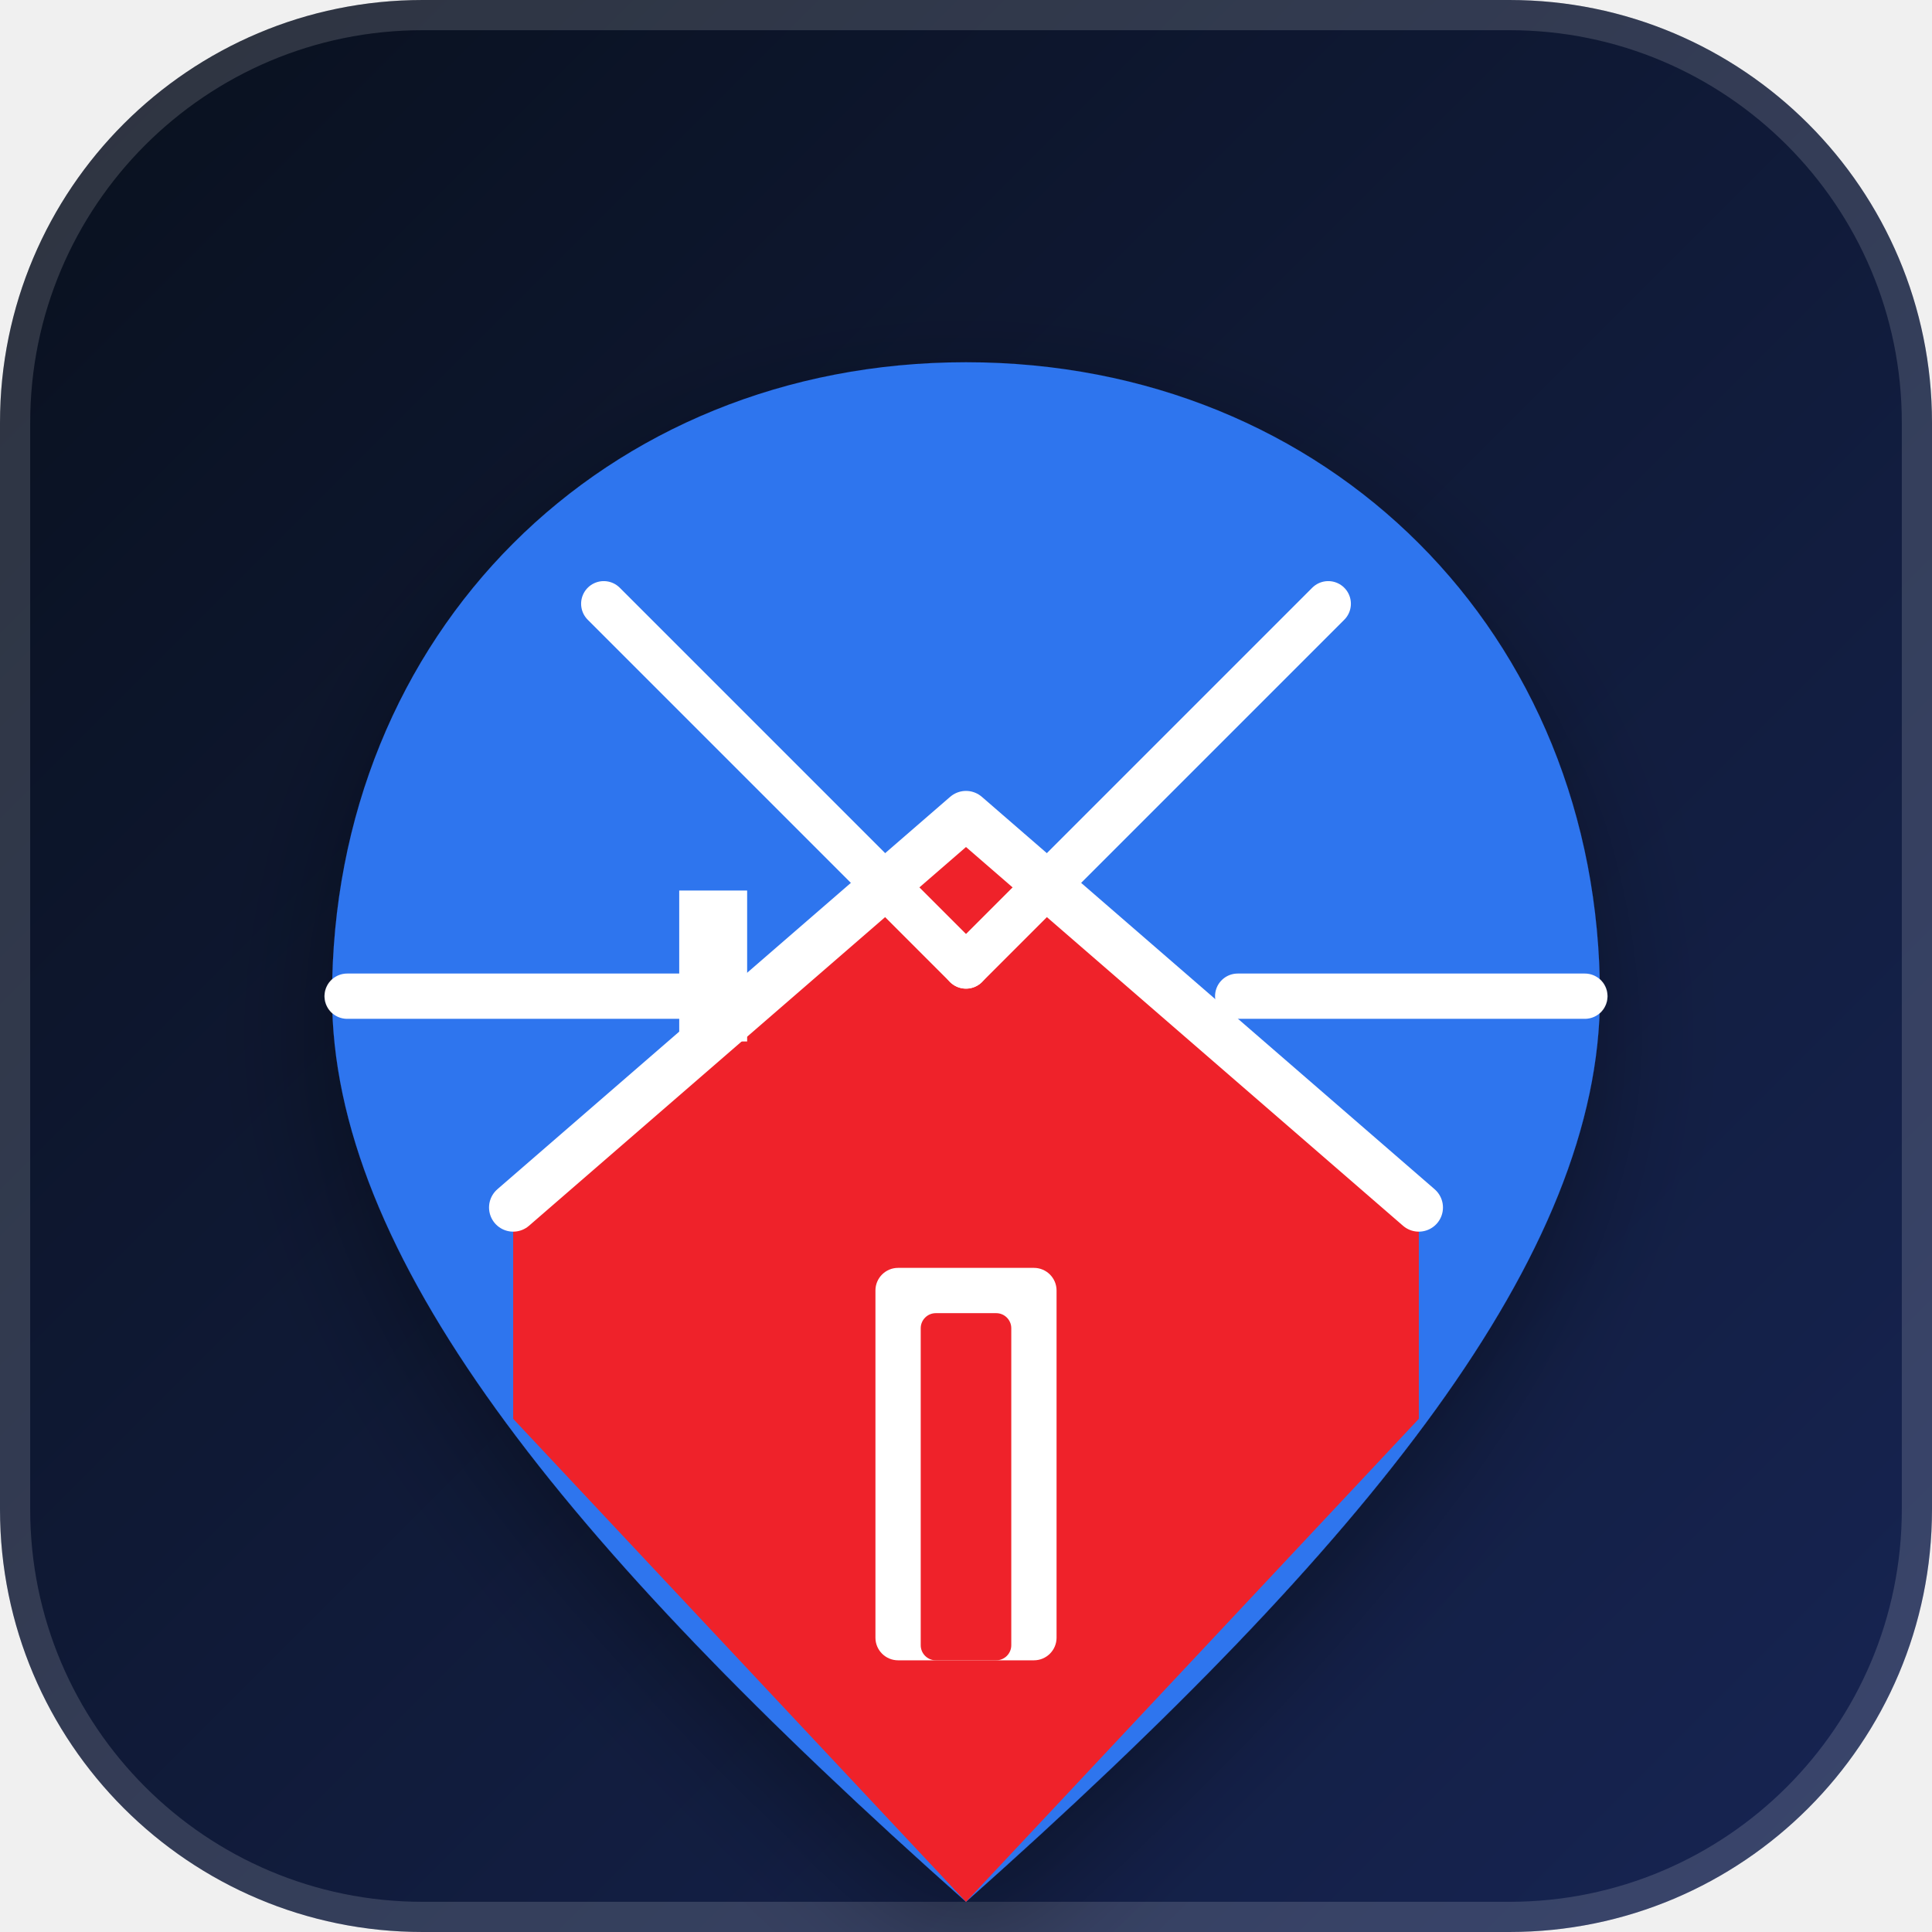
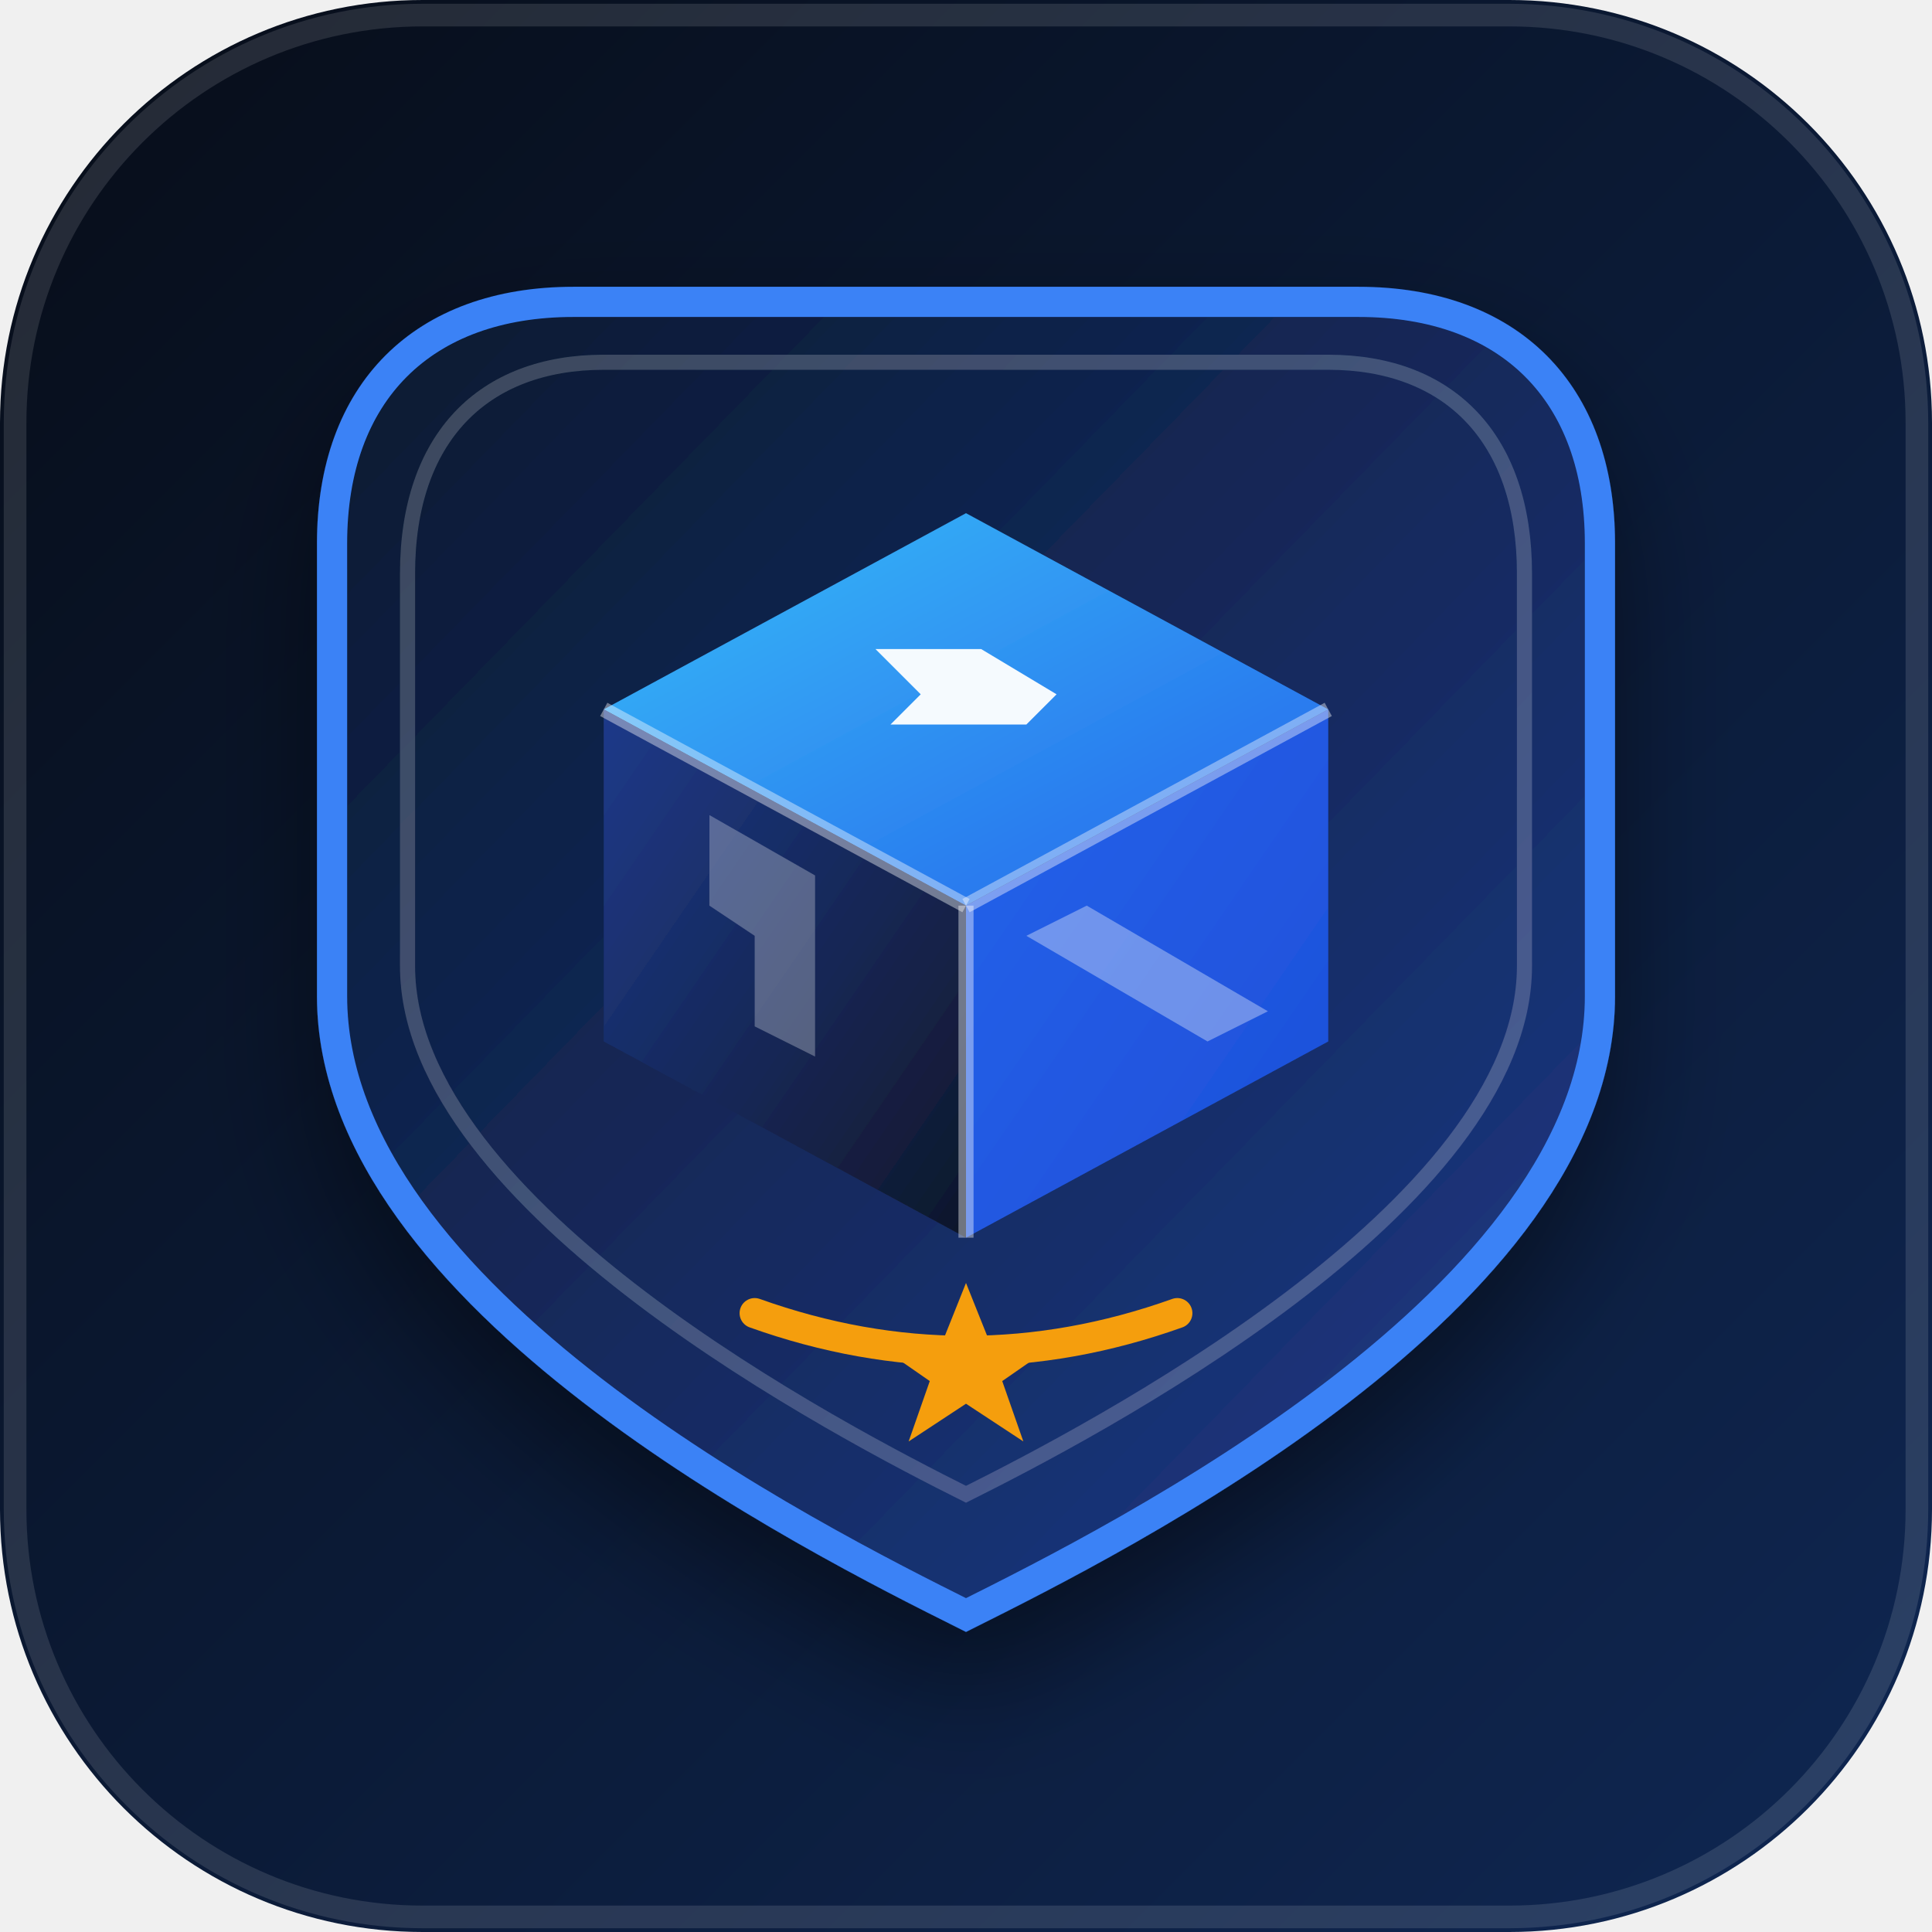
<svg xmlns="http://www.w3.org/2000/svg" viewBox="0 0 128 128">
  <defs>
    <linearGradient id="bgGrad" x1="0%" y1="0%" x2="100%" y2="100%">
-       <stop offset="0%" stop-color="#09101d" />
-       <stop offset="100%" stop-color="#172554" />
+       <stop offset="0%" stop-color="#070D18" />
+       <stop offset="100%" stop-color="#0F2753" />
+     </linearGradient>
+     <linearGradient id="shieldGrad" x1="0%" y1="0%" x2="100%" y2="100%">
+       <stop offset="0%" stop-color="#0A192F" />
+       <stop offset="100%" stop-color="#1E3A8A" />
+     </linearGradient>
+     <linearGradient id="topFace" x1="0%" y1="0%" x2="100%" y2="100%">
+       <stop offset="0%" stop-color="#38BDF8" />
+       <stop offset="100%" stop-color="#2563EB" />
+     </linearGradient>
+     <linearGradient id="leftFace" x1="0%" y1="0%" x2="100%" y2="100%">
+       <stop offset="0%" stop-color="#1E3A8A" />
+       <stop offset="100%" stop-color="#0F172A" />
+     </linearGradient>
+     <linearGradient id="rightFace" x1="0%" y1="0%" x2="100%" y2="100%">
+       <stop offset="0%" stop-color="#2563EB" />
+       <stop offset="100%" stop-color="#1D4ED8" />
    </linearGradient>
    <filter id="shadow" x="-10%" y="-10%" width="130%" height="130%">
-       <feDropShadow dx="0" dy="3" stdDeviation="4" flood-opacity="0.35" />
+       <feDropShadow dx="0" dy="4" stdDeviation="4" flood-opacity="0.45" />
    </filter>
  </defs>
  <rect width="128" height="128" rx="28" fill="url(#bgGrad)" />
-   <rect width="126" height="126" x="1" y="1" rx="27" fill="none" stroke="rgba(255,255,255,0.15)" stroke-width="2" />
-   <g transform="translate(18, 12) scale(1.0)" filter="url(#shadow)">
-     <path d="M 46 12 C 70 12 88 30 88 54 C 88 71 73 90 46 114 C 19 90 4 71 4 54 C 4 30 22 12 46 12 Z" fill="#2F74EE" />
-     <path d="M 46 42 L 76 68 L 76 82 L 46 114 L 16 82 L 16 68 Z" fill="#EF2329" />
-     <line x1="22" y1="28" x2="46" y2="52" stroke="#ffffff" stroke-width="3" stroke-linecap="round" />
-     <line x1="70" y1="28" x2="46" y2="52" stroke="#ffffff" stroke-width="3" stroke-linecap="round" />
-     <line x1="5" y1="54" x2="28" y2="54" stroke="#ffffff" stroke-width="3" stroke-linecap="round" />
-     <line x1="87" y1="54" x2="64" y2="54" stroke="#ffffff" stroke-width="3" stroke-linecap="round" />
-     <polyline points="16,68 46,42 76,68" fill="none" stroke="#ffffff" stroke-width="3.2" stroke-linejoin="round" stroke-linecap="round" />
-     <rect x="27" y="47" width="4.5" height="10" fill="#ffffff" />
-     <rect x="40" y="72" width="12" height="26" fill="#ffffff" rx="1.5" />
-     <rect x="43" y="75" width="6" height="23" fill="#EF2329" rx="1" />
+   <rect width="126" height="126" x="1" y="1" rx="27" fill="none" stroke="rgba(255,255,255,0.12)" stroke-width="1.5" />
+   <g transform="translate(16, 12)" filter="url(#shadow)">
+     <path d="M 22 8 L 74 8 C 84 8 90 14 90 24 L 90 54 C 90 74 58 90 48 95 C 38 90 6 74 6 54 L 6 24 C 6 14 12 8 22 8 Z" fill="url(#shieldGrad)" stroke="#3B82F6" stroke-width="2" />
+     <path d="M 24 12 L 72 12 C 80 12 85 17 85 26 L 85 52 C 85 68 56 83 48 87 C 40 83 11 68 11 52 L 11 26 C 11 17 16 12 24 12 Z" fill="none" stroke="rgba(255, 255, 255, 0.2)" stroke-width="1" />
+     <polygon points="48,22 72,35 48,48 24,35" fill="url(#topFace)" />
+     <path d="M 43 36 L 52 36 L 54 34 L 49 31 L 42 31 L 45 34 Z" fill="#FFFFFF" opacity="0.95" />
+     <polygon points="24,35 48,48 48,70 24,57" fill="url(#leftFace)" />
+     <path d="M 31 42 L 38 46 L 38 58 L 34 56 L 34 50 L 31 48 Z" fill="rgba(255, 255, 255, 0.28)" />
+     <polygon points="48,48 72,35 72,57 48,70" fill="url(#rightFace)" />
+     <polygon points="52,50 56,48 68,55 64,57" fill="rgba(255, 255, 255, 0.35)" />
+     <line x1="48" y1="48" x2="48" y2="70" stroke="rgba(255,255,255,0.4)" stroke-width="1" />
+     <line x1="24" y1="35" x2="48" y2="48" stroke="rgba(255,255,255,0.4)" stroke-width="1" />
+     <line x1="72" y1="35" x2="48" y2="48" stroke="rgba(255,255,255,0.4)" stroke-width="1" />
+     <path d="M 34 75 Q 48 80 62 75" stroke="#F59E0B" stroke-width="2" stroke-linecap="round" fill="none" />
+     <polygon points="48,73 49.6,77 54,77 50.4,79.5 51.8,83.5 48,81 44.2,83.5 45.6,79.5 42,77 46.4,77" fill="#F59E0B" />
  </g>
</svg>
